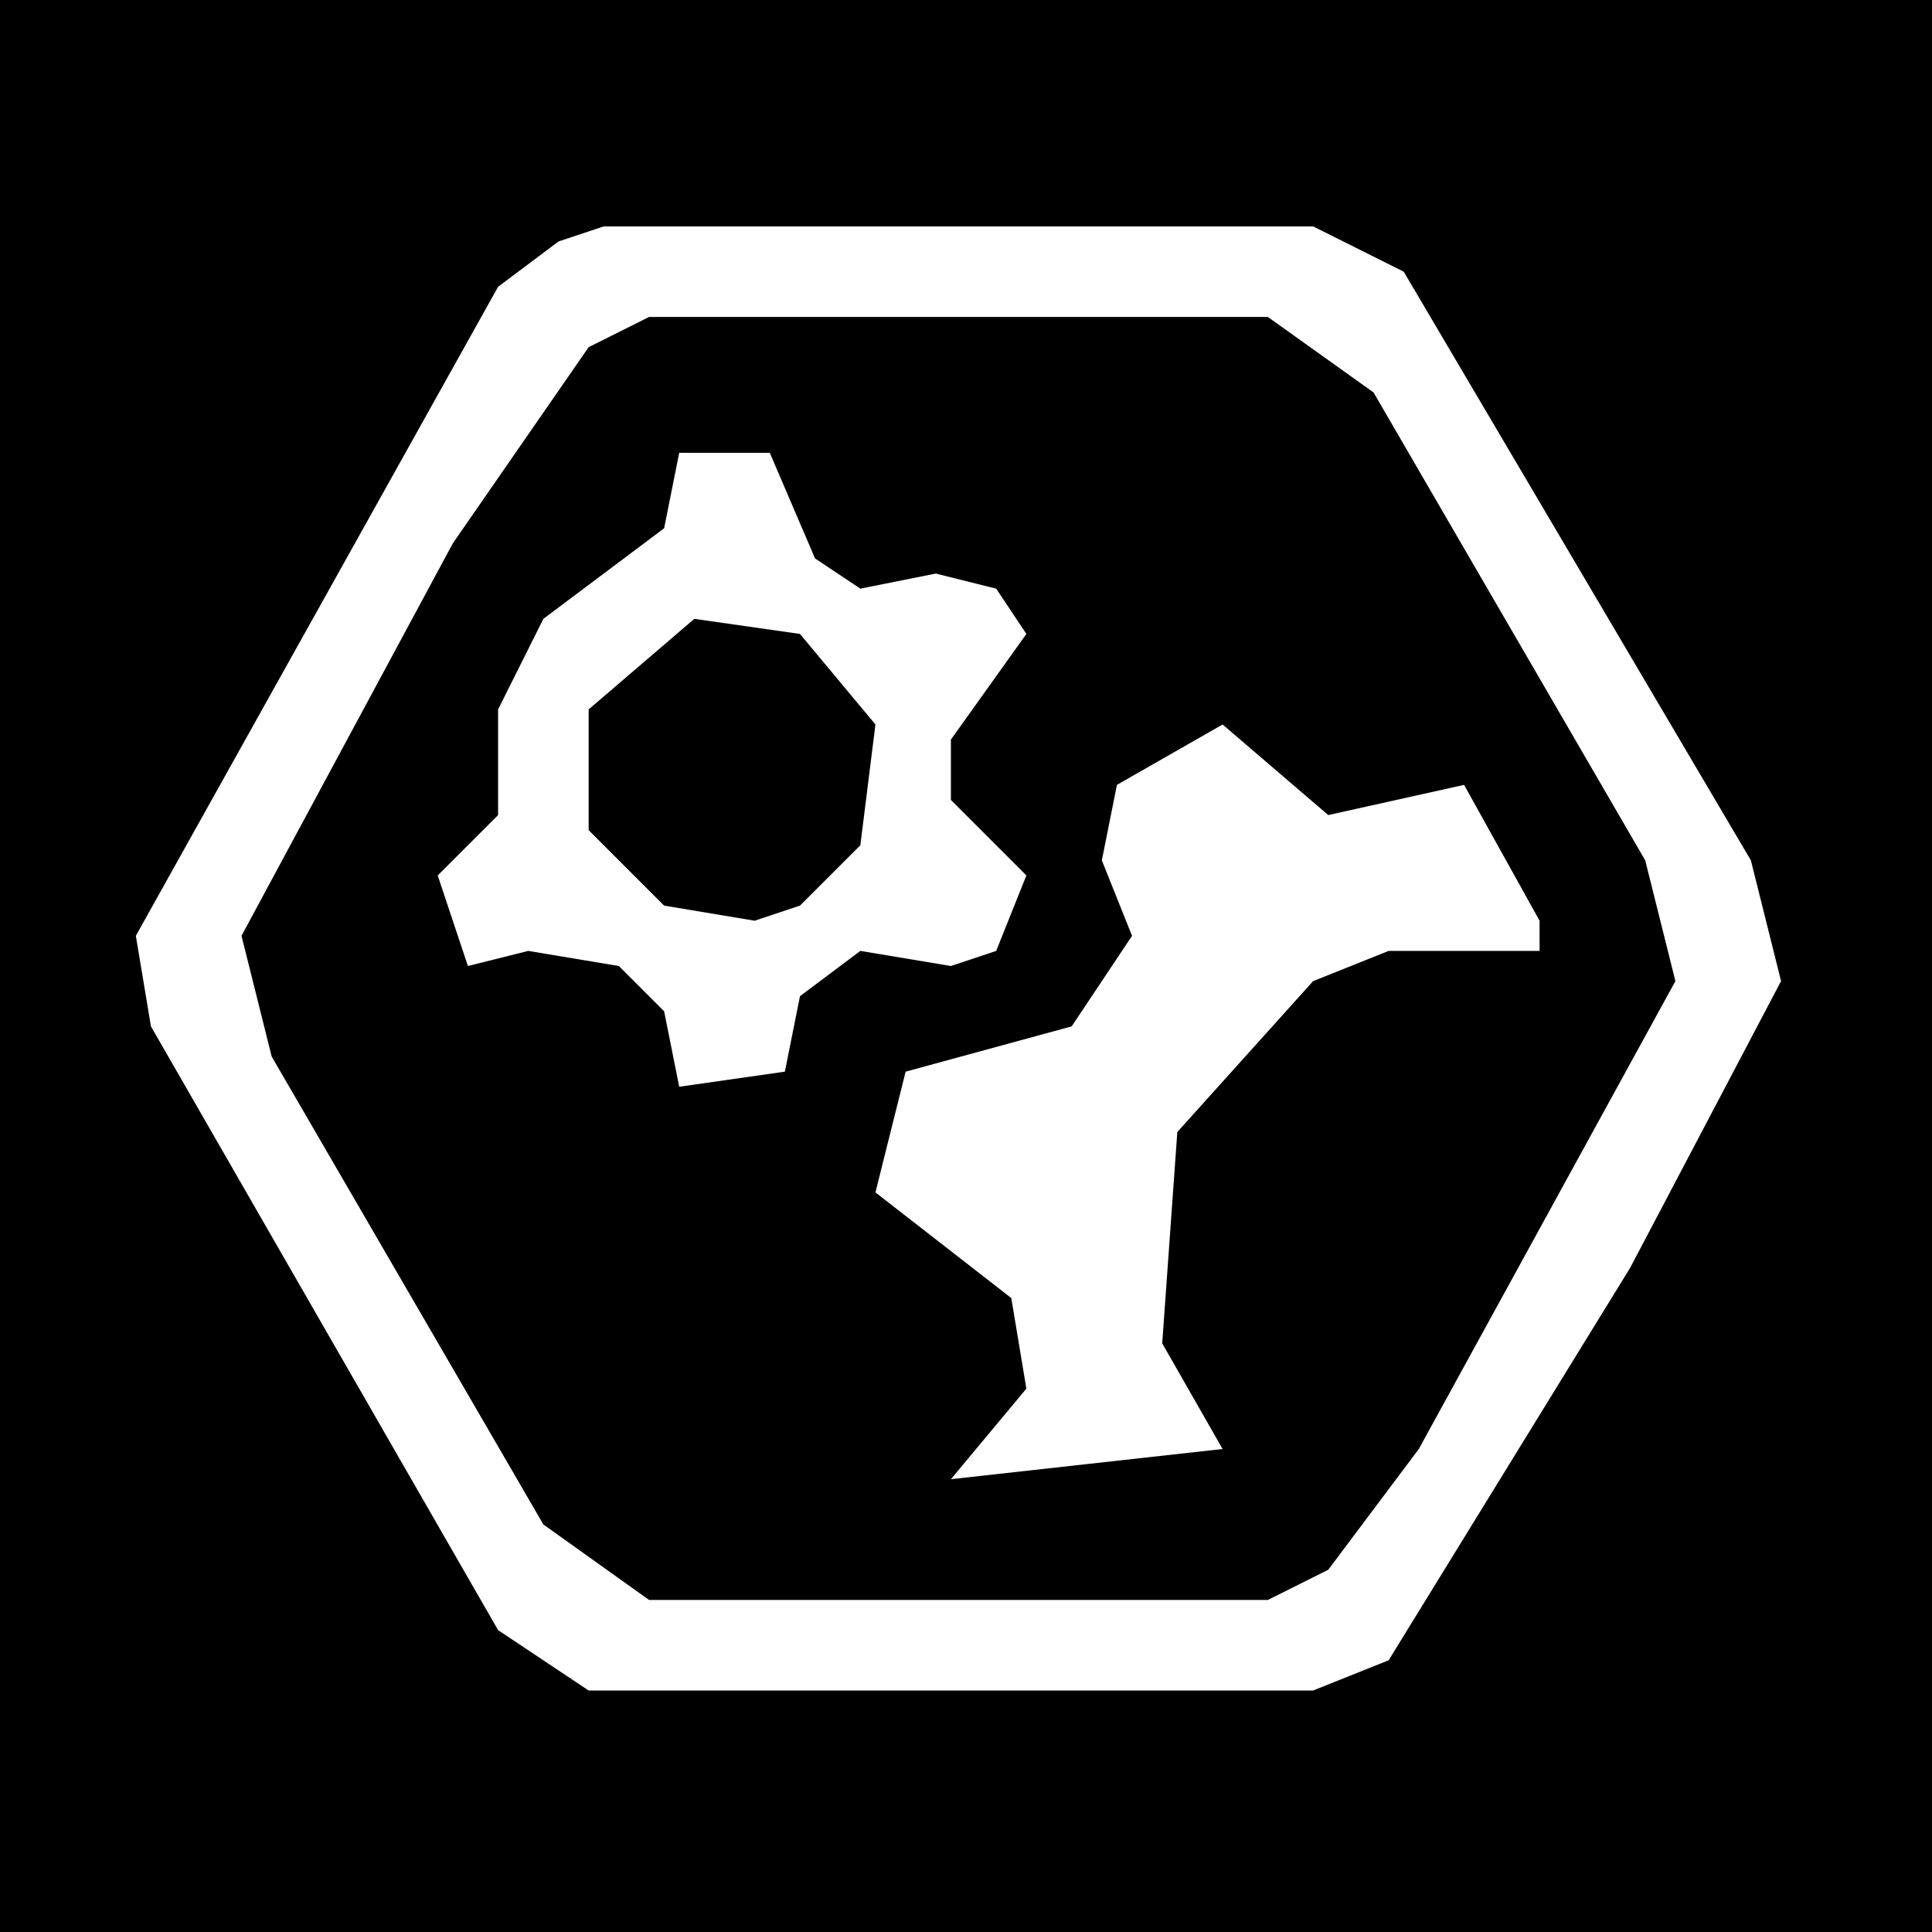
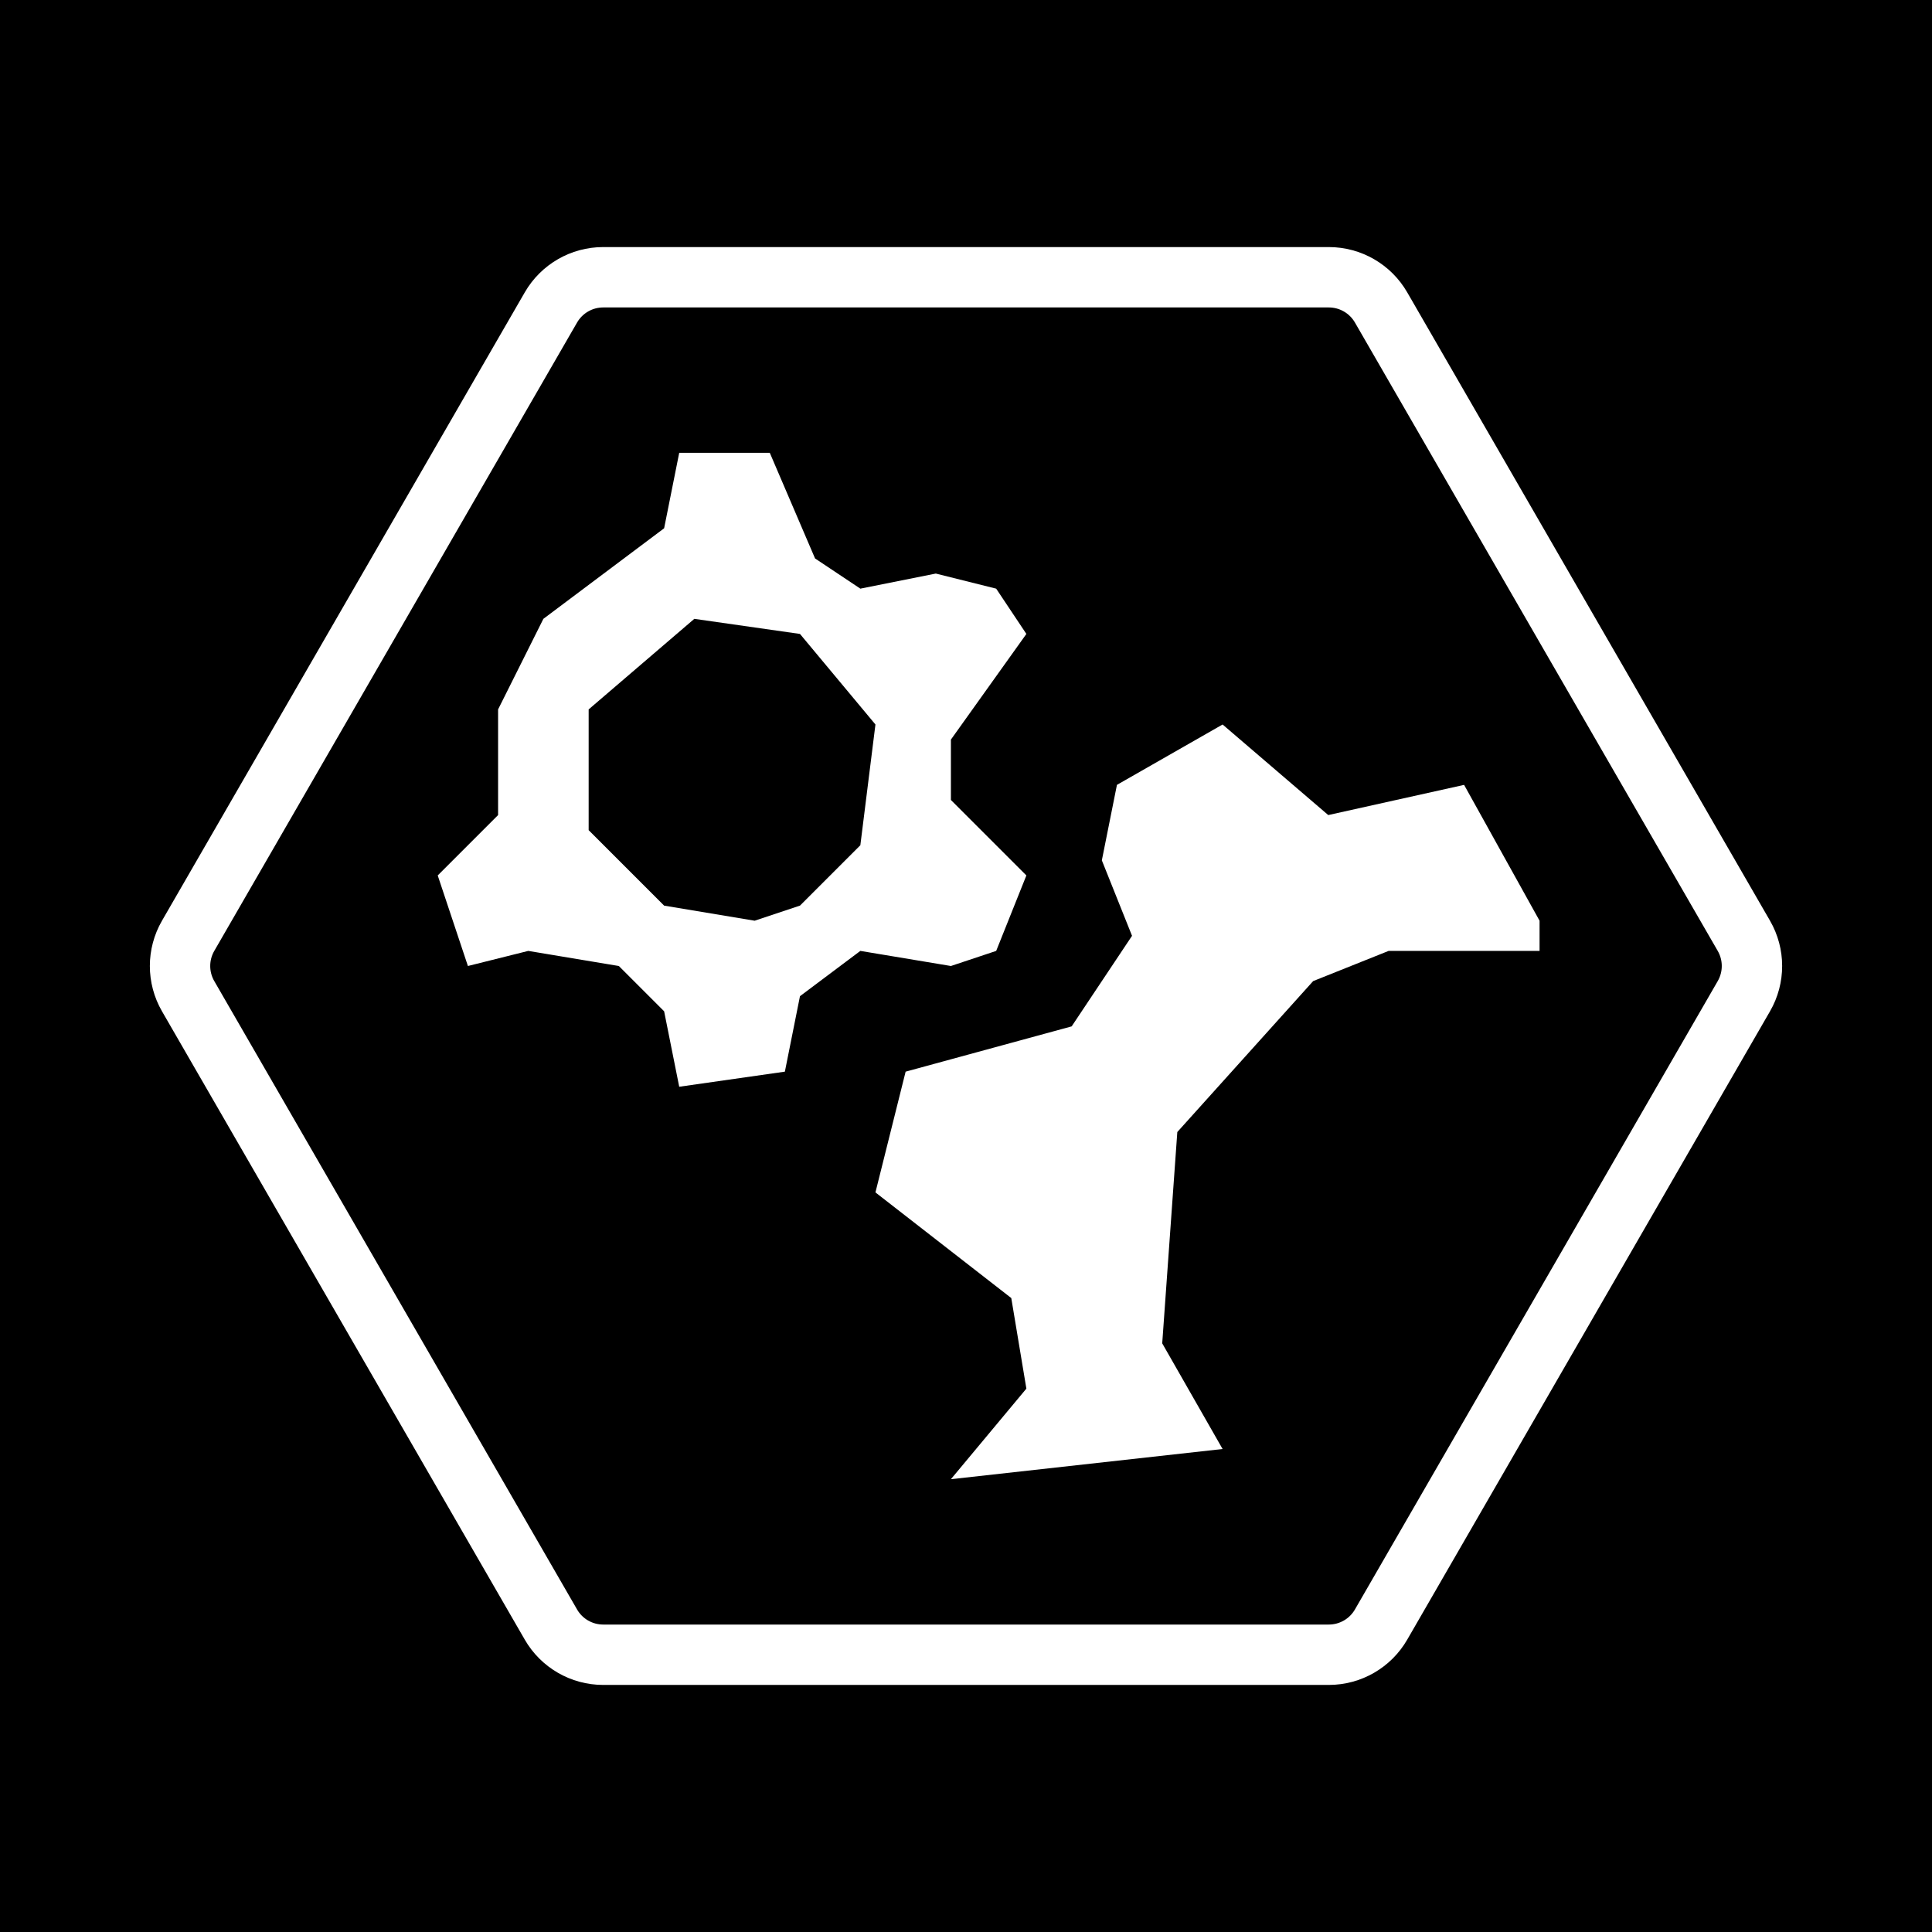
- <svg xmlns="http://www.w3.org/2000/svg" width="128" height="128" viewBox="0 0 128 128" shape-rendering="geometricPrecision">
+ <svg xmlns="http://www.w3.org/2000/svg" width="128" height="128" viewBox="0 0 128 128" role="img" aria-label="factory">
  <rect width="128" height="128" fill="#000" />
-   <path d="M 37 16 L 33 19 L 9 62 L 10 68 L 33 108 L 39 112 L 87 112 L 92 110 L 108 84 L 118 65 L 116 57 L 93 18 L 87 15 L 40 15 Z M 39 23 L 43 21 L 84 21 L 91 26 L 109 57 L 111 65 L 94 96 L 88 104 L 84 106 L 43 106 L 36 101 L 18 70 L 16 62 L 30 36 Z M 97 52 L 88 54 L 81 48 L 74 52 L 73 57 L 75 62 L 71 68 L 60 71 L 58 79 L 67 86 L 68 92 L 63 98 L 81 96 L 77 89 L 78 75 L 87 65 L 92 63 L 102 63 L 102 61 Z M 51 30 L 45 30 L 44 35 L 36 41 L 33 47 L 33 54 L 29 58 L 31 64 L 35 63 L 41 64 L 44 67 L 45 72 L 52 71 L 53 66 L 57 63 L 63 64 L 66 63 L 68 58 L 63 53 L 63 49 L 68 42 L 66 39 L 62 38 L 57 39 L 54 37 Z M 46 41 L 53 42 L 58 48 L 57 56 L 53 60 L 50 61 L 44 60 L 39 55 L 39 47 Z" fill="#fff" fill-rule="evenodd" />
+   <path fill="#fff" fill-rule="evenodd" d="M 34.768 108.631 L 10.732 67 A 6 6 0 0 1 10.732 61 L 34.768 19.369 A 6 6 0 0 1 39.964 16.369 L 88.036 16.369 A 6 6 0 0 1 93.232 19.369 L 117.268 61 A 6 6 0 0 1 117.268 67 L 93.232 108.631 A 6 6 0 0 1 88.036 111.631 L 39.964 111.631 A 6 6 0 0 1 34.768 108.631 Z        M 38.232 106.631 L 14.196 65 A 2 2 0 0 1 14.196 63 L 38.232 21.369 A 2 2 0 0 1 39.964 20.369 L 88.036 20.369 A 2 2 0 0 1 89.768 21.369 L 113.804 63 A 2 2 0 0 1 113.804 65 L 89.768 106.631 A 2 2 0 0 1 88.036 107.631 L 39.964 107.631 A 2 2 0 0 1 38.232 106.631 Z        M 97 52 L 88 54 L 81 48 L 74 52 L 73 57 L 75 62 L 71 68 L 60 71 L 58 79 L 67 86 L 68 92 L 63 98 L 81 96 L 77 89 L 78 75 L 87 65 L 92 63 L 102 63 L 102 61 Z M 51 30 L 45 30 L 44 35 L 36 41 L 33 47 L 33 54 L 29 58 L 31 64 L 35 63 L 41 64 L 44 67 L 45 72 L 52 71 L 53 66 L 57 63 L 63 64 L 66 63 L 68 58 L 63 53 L 63 49 L 68 42 L 66 39 L 62 38 L 57 39 L 54 37 Z M 46 41 L 53 42 L 58 48 L 57 56 L 53 60 L 50 61 L 44 60 L 39 55 L 39 47 Z" />
</svg>
